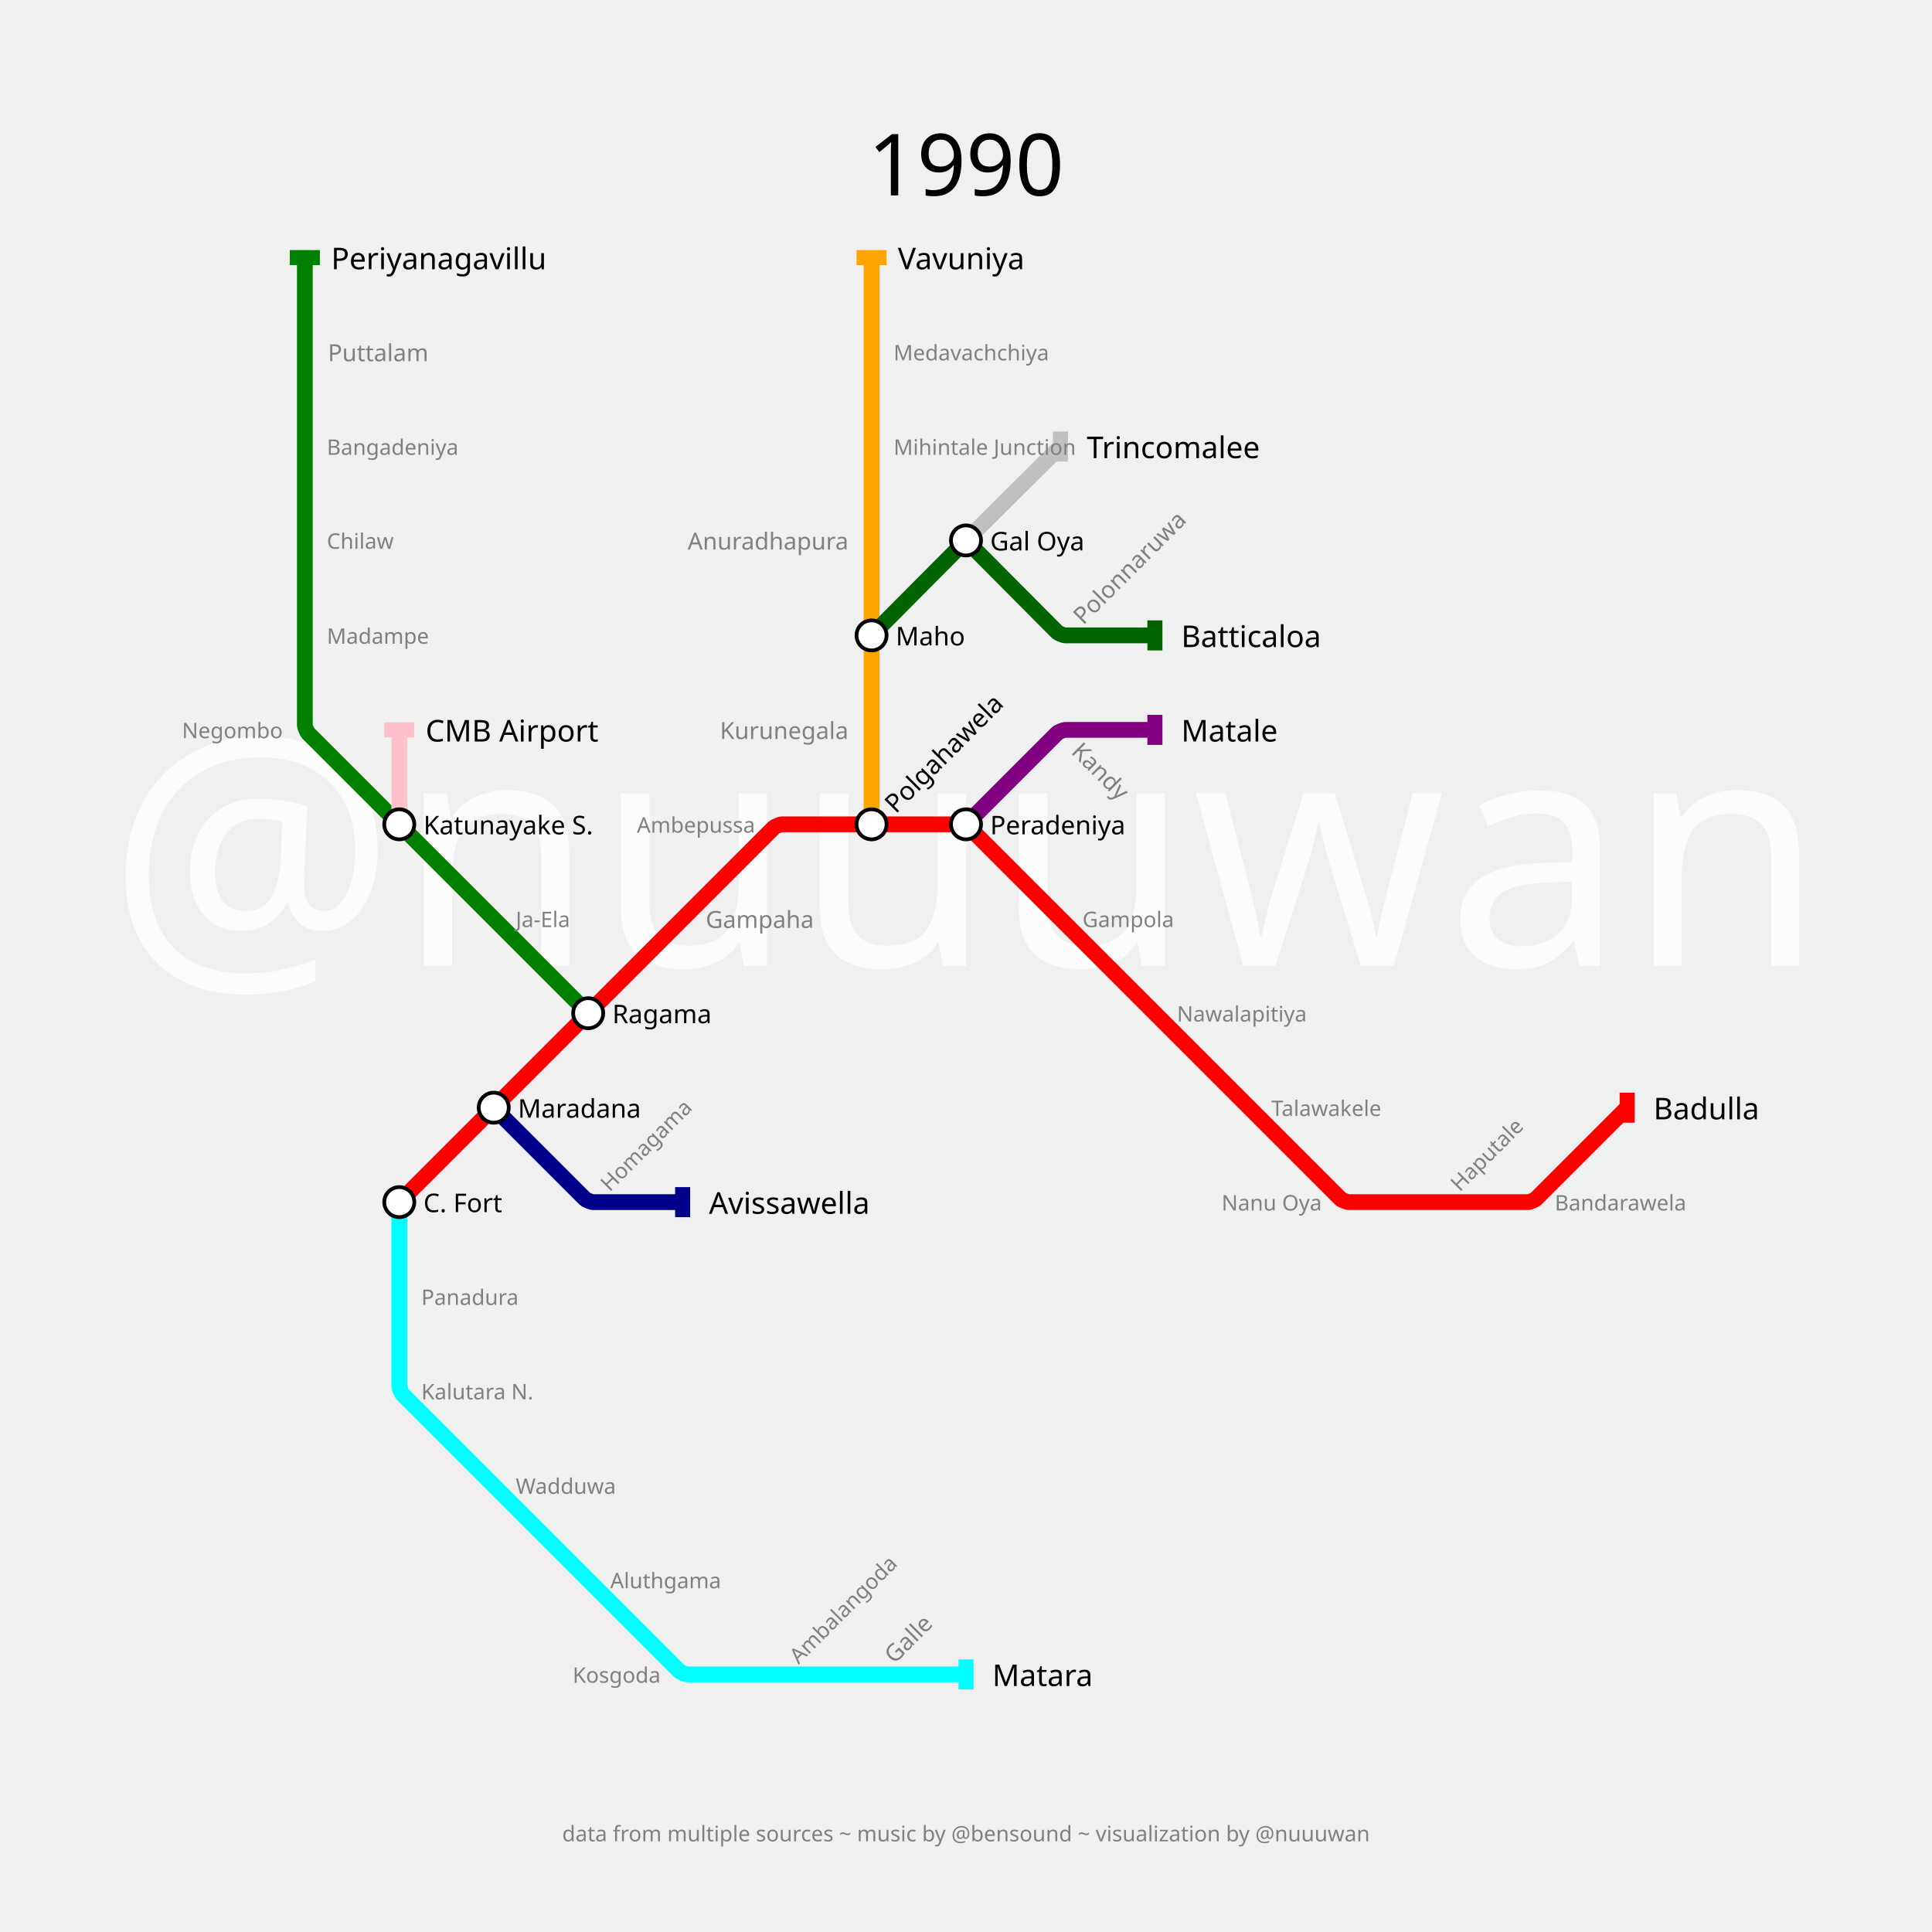
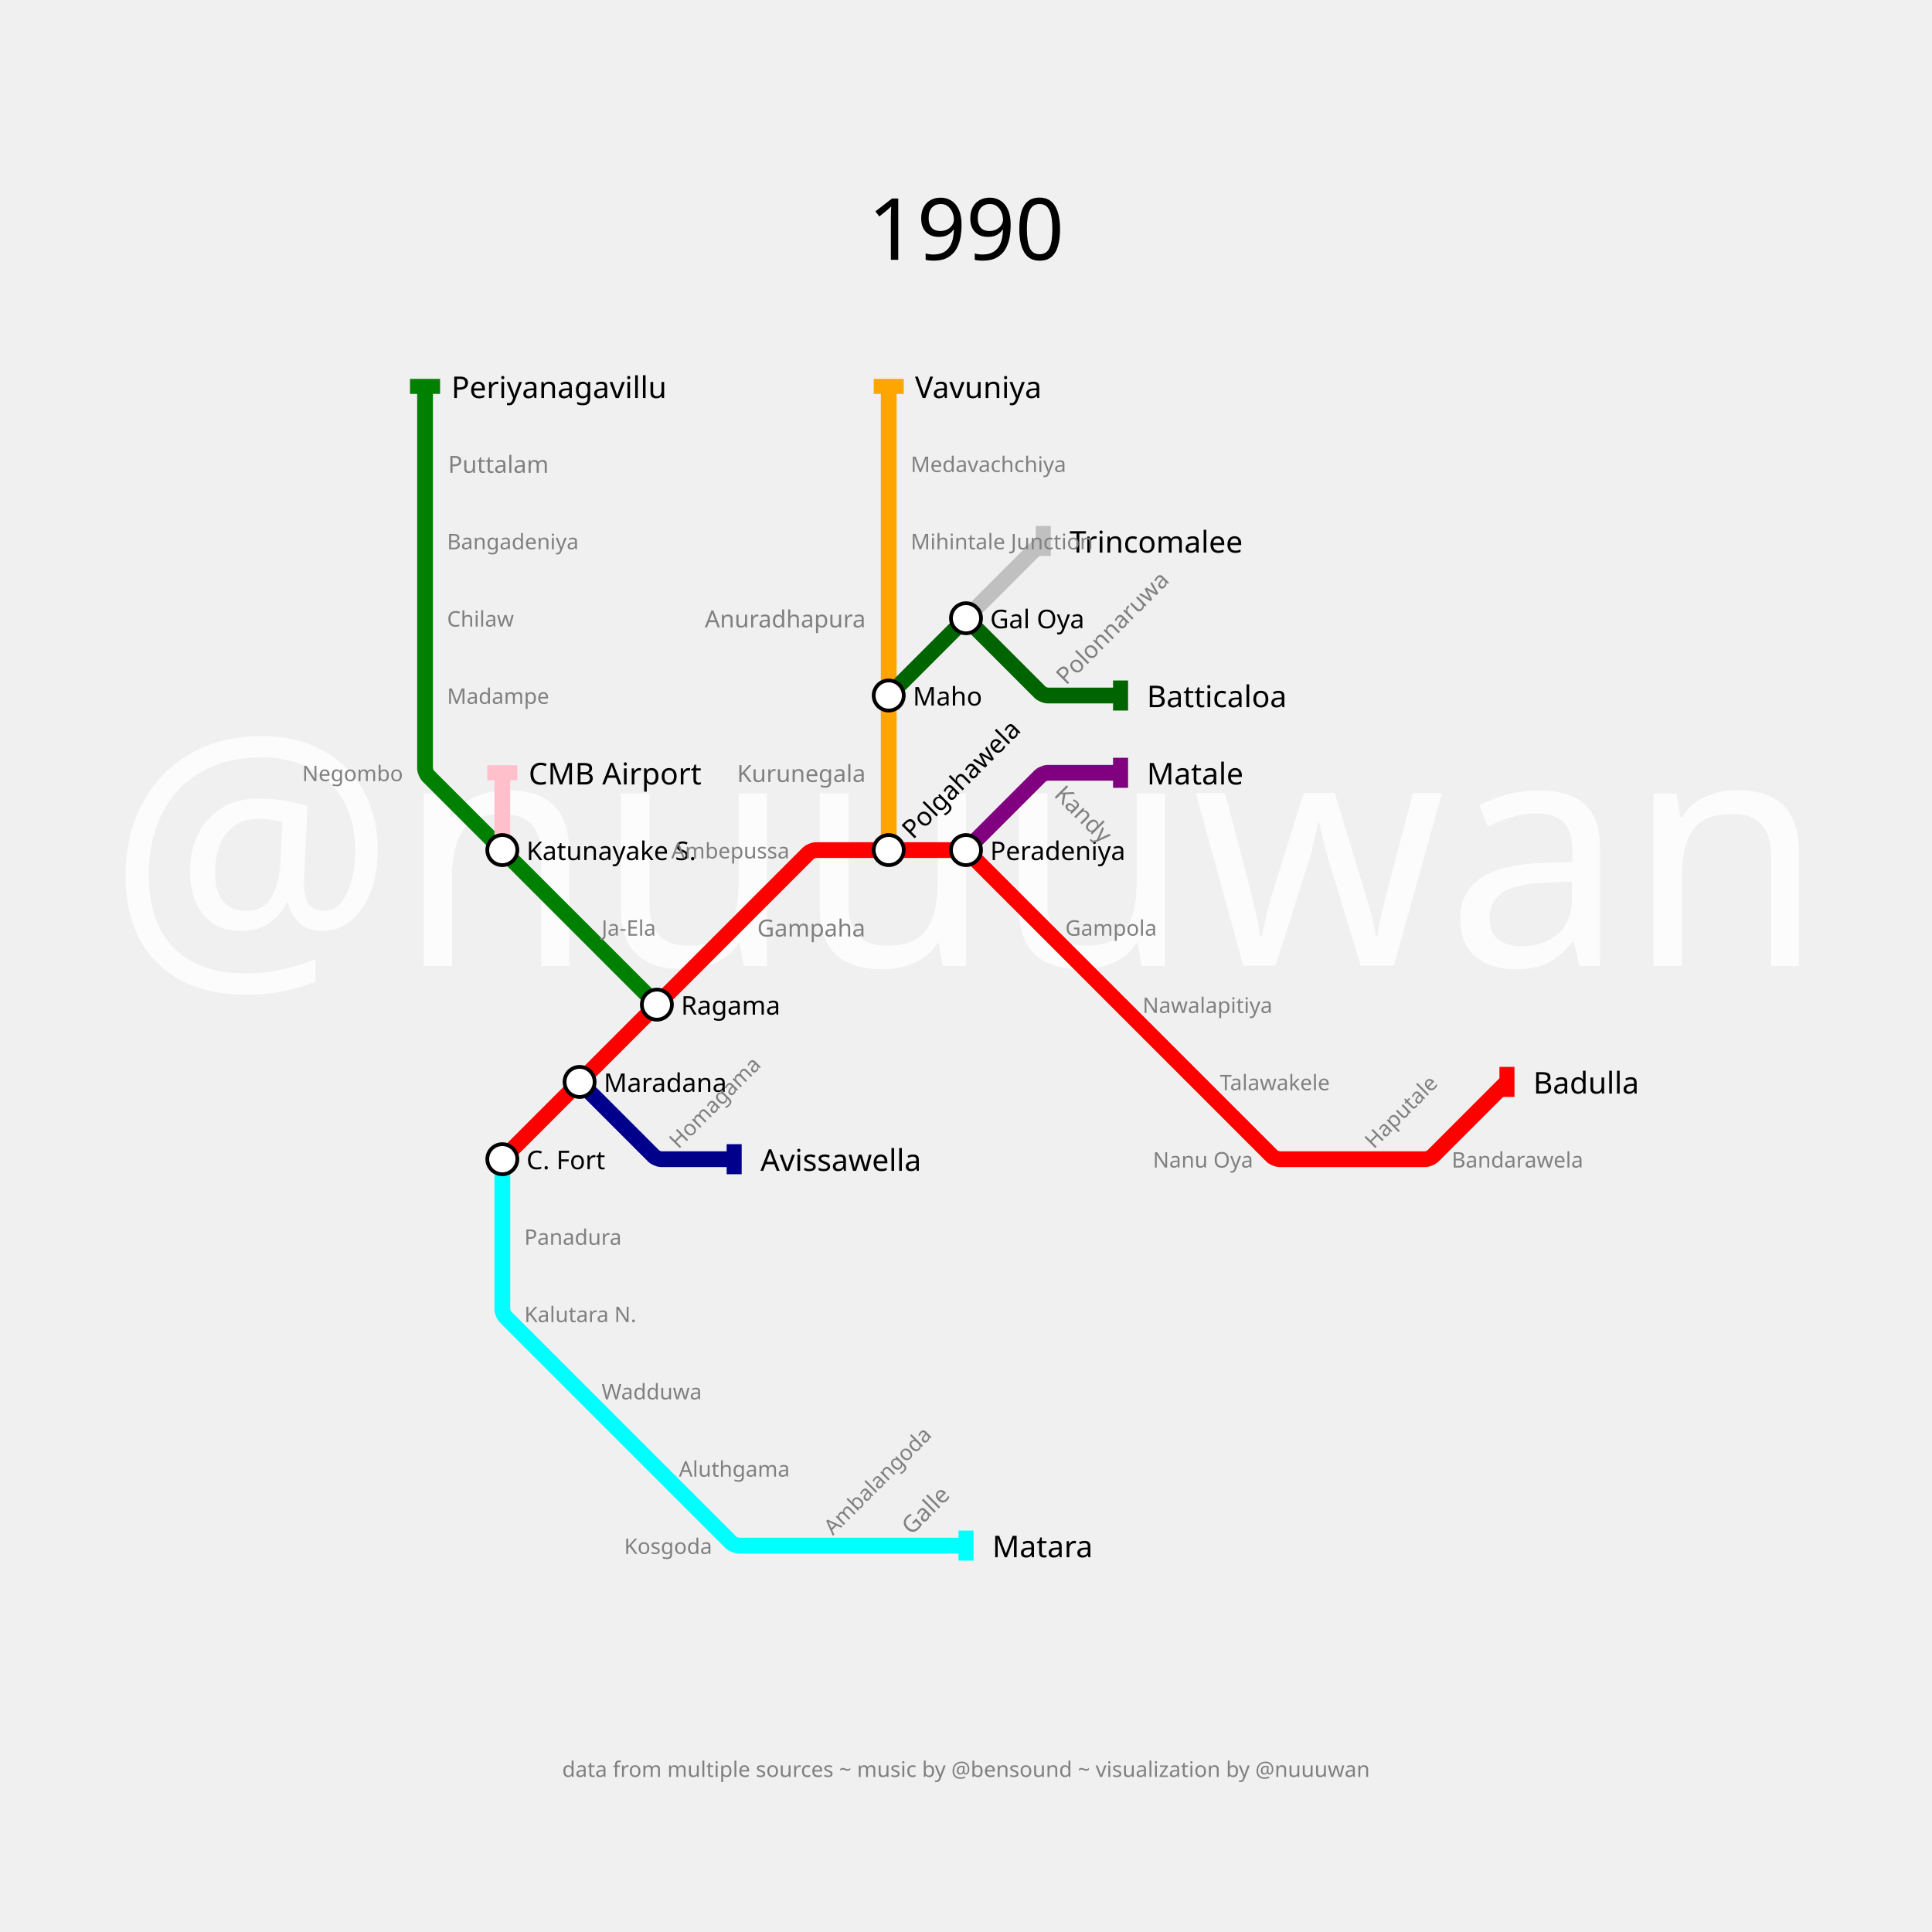
- <svg xmlns="http://www.w3.org/2000/svg" width="3600" height="3600" padding="480">
+ <svg xmlns="http://www.w3.org/2000/svg" width="3600" height="3600" padding="720">
  <text fill="#fcfcfc" stroke="none" font-size="600.0" font-family="p22" x="1800.0" y="1800.0" text-anchor="middle" dominant-baseline="center">@nuuuwan</text>
-   <text fill="black" stroke="none" font-size="160" font-family="p22" x="1800.0" y="240.0" text-anchor="middle" dominant-baseline="hanging">1990</text>
-   <text fill="gray" stroke="none" font-size="40" font-family="p22" x="1800.0" y="290.0" text-anchor="middle" dominant-baseline="hanging" />
-   <text fill="gray" stroke="none" font-size="40" font-family="p22" x="1800.0" y="3400.0" text-anchor="middle" dominant-baseline="text-top">data from multiple sources ~ music by @bensound ~ visualization by @nuuuwan</text>
+   <text fill="black" stroke="none" font-size="160" font-family="p22" x="1800.0" y="360.0" text-anchor="middle" dominant-baseline="hanging">1990</text>
+   <text fill="gray" stroke="none" font-size="40" font-family="p22" x="1800.0" y="410.0" text-anchor="middle" dominant-baseline="hanging" />
+   <text fill="gray" stroke="none" font-size="40" font-family="p22" x="1800.0" y="3280.0" text-anchor="middle" dominant-baseline="text-top">data from multiple sources ~ music by @bensound ~ visualization by @nuuuwan</text>
  <g>
-     <path fill="none" stroke-width="29.4" stroke-opacity="1" d="M 744.0,2240.0 L 920.0,2064.0 L 1096.0,1888.0 L 1272.0,1712.0 L 1441.777,1542.223 C 1443.852,1540.148 1453.867,1536.0 1456.8,1536.0 L 1624.0,1536.0 L 1791.2,1536.0 C 1794.133,1536.0 1804.148,1540.148 1806.223,1542.223 L 1976.0,1712.0 L 2152.0,1888.0 L 2328.0,2064.0 L 2497.777,2233.777 C 2499.852,2235.852 2509.867,2240.0 2512.8,2240.0 L 2680.0,2240.0 L 2847.2,2240.0 C 2850.133,2240.0 2860.148,2235.852 2862.223,2233.777 L 3032.0,2064.0" stroke="red" />
-     <rect stroke="none" fill-opacity="1" x="3018" y="2036" width="28" height="56" fill="red" />
+     <path fill="none" stroke-width="29.4" stroke-opacity="1" d="M 936.0,2160.0 L 1080.0,2016.0 L 1224.0,1872.0 L 1368.0,1728.0 L 1506.909,1589.091 C 1508.606,1587.394 1516.8,1584.0 1519.2,1584.0 L 1656.0,1584.0 L 1792.8,1584.0 C 1795.2,1584.0 1803.394,1587.394 1805.091,1589.091 L 1944.0,1728.0 L 2088.0,1872.0 L 2232.0,2016.0 L 2370.909,2154.909 C 2372.606,2156.606 2380.8,2160.0 2383.2,2160.0 L 2520.0,2160.0 L 2656.8,2160.0 C 2659.2,2160.0 2667.394,2156.606 2669.091,2154.909 L 2808.0,2016.0" stroke="red" />
+     <rect stroke="none" fill-opacity="1" x="2794" y="1988" width="28" height="56" fill="red" />
  </g>
  <g>
-     <path fill="none" stroke-width="29.4" stroke-opacity="1" d="M 1800.0,1536.0 L 1969.777,1366.223 C 1971.852,1364.148 1981.867,1360.0 1984.8,1360.0 L 2152.0,1360.0" stroke="purple" />
-     <rect stroke="none" fill-opacity="1" x="2138" y="1332" width="28" height="56" fill="purple" />
+     <path fill="none" stroke-width="29.4" stroke-opacity="1" d="M 1800.0,1584.0 L 1938.909,1445.091 C 1940.606,1443.394 1948.8,1440.0 1951.2,1440.0 L 2088.0,1440.0" stroke="purple" />
+     <rect stroke="none" fill-opacity="1" x="2074" y="1412" width="28" height="56" fill="purple" />
  </g>
  <g>
-     <path fill="none" stroke-width="29.4" stroke-opacity="1" d="M 744.0,2240.0 L 744.0,2416.0 L 744.0,2583.2 C 744.0,2586.133 748.148,2596.148 750.223,2598.223 L 920.0,2768.0 L 1096.0,2944.0 L 1265.777,3113.777 C 1267.852,3115.852 1277.867,3120.0 1280.8,3120.0 L 1448.0,3120.0 L 1624.0,3120.0 L 1800.0,3120.0" stroke="cyan" />
-     <rect stroke="none" fill-opacity="1" x="1786" y="3092" width="28" height="56" fill="cyan" />
+     <path fill="none" stroke-width="29.4" stroke-opacity="1" d="M 936.0,2160.0 L 936.0,2304.0 L 936.0,2440.8 C 936.0,2443.2 939.394,2451.394 941.091,2453.091 L 1080.0,2592.0 L 1224.0,2736.0 L 1362.909,2874.909 C 1364.606,2876.606 1372.8,2880.0 1375.2,2880.0 L 1512.0,2880.0 L 1656.0,2880.0 L 1800.0,2880.0" stroke="cyan" />
+     <rect stroke="none" fill-opacity="1" x="1786" y="2852" width="28" height="56" fill="cyan" />
  </g>
  <g>
-     <path fill="none" stroke-width="29.4" stroke-opacity="1" d="M 1624.0,1536.0 L 1624.0,1360.0 L 1624.0,1184.0 L 1624.0,1007.0 L 1624.0,832.0 L 1624.0,656.0 L 1624.0,480.0" stroke="orange" />
-     <rect stroke="none" fill-opacity="1" x="1596" y="466" width="56" height="28" fill="orange" />
+     <path fill="none" stroke-width="29.4" stroke-opacity="1" d="M 1656.0,1584.0 L 1656.0,1440.0 L 1656.0,1296.0 L 1656.0,1152.0 L 1656.0,1008.0 L 1656.0,864.0 L 1656.0,720.0" stroke="orange" />
+     <rect stroke="none" fill-opacity="1" x="1628" y="706" width="56" height="28" fill="orange" />
  </g>
  <g>
-     <path fill="none" stroke-width="29.4" stroke-opacity="1" d="M 920.0,2064.0 L 1089.777,2233.777 C 1091.852,2235.852 1101.867,2240.0 1104.8,2240.0 L 1272.0,2240.0" stroke="darkblue" />
-     <rect stroke="none" fill-opacity="1" x="1258" y="2212" width="28" height="56" fill="darkblue" />
+     <path fill="none" stroke-width="29.4" stroke-opacity="1" d="M 1080.0,2016.0 L 1218.909,2154.909 C 1220.606,2156.606 1228.8,2160.0 1231.2,2160.0 L 1368.0,2160.0" stroke="darkblue" />
+     <rect stroke="none" fill-opacity="1" x="1354" y="2132" width="28" height="56" fill="darkblue" />
  </g>
  <g>
-     <path fill="none" stroke-width="29.4" stroke-opacity="1" d="M 1096.0,1888.0 L 920.0,1712.0 L 744.0,1536.0 L 574.223,1366.223 C 572.148,1364.148 568.0,1354.133 568.0,1351.2 L 568.0,1184.0 L 568.0,1007.0 L 568.0,832.0 L 568.0,656.0 L 568.0,480.0" stroke="green" />
-     <rect stroke="none" fill-opacity="1" x="540" y="466" width="56" height="28" fill="green" />
+     <path fill="none" stroke-width="29.4" stroke-opacity="1" d="M 1224.0,1872.0 L 1080.0,1728.0 L 936.0,1584.0 L 797.091,1445.091 C 795.394,1443.394 792.0,1435.2 792.0,1432.8 L 792.0,1296.0 L 792.0,1152.0 L 792.0,1008.0 L 792.0,864.0 L 792.0,720.0" stroke="green" />
+     <rect stroke="none" fill-opacity="1" x="764" y="706" width="56" height="28" fill="green" />
  </g>
  <g>
-     <path fill="none" stroke-width="29.4" stroke-opacity="1" d="M 1624.0,1184.0 L 1791.2,1015.85 C 1794.133,1012.9 1805.867,1012.9 1808.8,1015.85 L 1969.795,1177.76 C 1971.863,1179.84 1981.867,1184.0 1984.8,1184.0 L 2152.0,1184.0" stroke="darkgreen" />
-     <rect stroke="none" fill-opacity="1" x="2138" y="1156" width="28" height="56" fill="darkgreen" />
+     <path fill="none" stroke-width="29.4" stroke-opacity="1" d="M 1656.0,1296.0 L 1792.8,1159.2 C 1795.2,1156.8 1804.8,1156.8 1807.2,1159.2 L 1938.909,1290.909 C 1940.606,1292.606 1948.8,1296.0 1951.2,1296.0 L 2088.0,1296.0" stroke="darkgreen" />
+     <rect stroke="none" fill-opacity="1" x="2074" y="1268" width="28" height="56" fill="darkgreen" />
  </g>
  <g>
-     <path fill="none" stroke-width="29.4" stroke-opacity="1" d="M 1800.0,1007.0 L 1976.0,832.0" stroke="silver" />
-     <rect stroke="none" fill-opacity="1" x="1962" y="804" width="28" height="56" fill="silver" />
+     <path fill="none" stroke-width="29.4" stroke-opacity="1" d="M 1800.0,1152.0 L 1944.0,1008.0" stroke="silver" />
+     <rect stroke="none" fill-opacity="1" x="1930" y="980" width="28" height="56" fill="silver" />
  </g>
  <g>
-     <path fill="none" stroke-width="29.4" stroke-opacity="1" d="M 744.0,1536.0 L 744.0,1360.0" stroke="pink" />
-     <rect stroke="none" fill-opacity="1" x="716" y="1346" width="56" height="28" fill="pink" />
+     <path fill="none" stroke-width="29.4" stroke-opacity="1" d="M 936.0,1584.0 L 936.0,1440.0" stroke="pink" />
+     <rect stroke="none" fill-opacity="1" x="908" y="1426" width="56" height="28" fill="pink" />
  </g>
  <g>
-     <text fill="black" stroke="none" font-size="56.0" font-family="p22" font-weight="100" text-anchor="start" dominant-baseline="central" x="3081.0" y="2064" transform="translate(3032,2064) rotate(0) translate(-3032,-2064)">Badulla</text>
+     <text fill="black" stroke="none" font-size="56.0" font-family="p22" font-weight="100" text-anchor="start" dominant-baseline="central" x="2857.0" y="2016" transform="translate(2808,2016) rotate(0) translate(-2808,-2016)">Badulla</text>
  </g>
  <g>
-     <text fill="black" stroke="none" font-size="56.0" font-family="p22" font-weight="100" text-anchor="start" dominant-baseline="central" x="2201.0" y="1360" transform="translate(2152,1360) rotate(0) translate(-2152,-1360)">Matale</text>
+     <text fill="black" stroke="none" font-size="56.0" font-family="p22" font-weight="100" text-anchor="start" dominant-baseline="central" x="2137.0" y="1440" transform="translate(2088,1440) rotate(0) translate(-2088,-1440)">Matale</text>
  </g>
  <g>
-     <text fill="black" stroke="none" font-size="56.0" font-family="p22" font-weight="100" text-anchor="start" dominant-baseline="central" x="1849.0" y="3120" transform="translate(1800,3120) rotate(0) translate(-1800,-3120)">Matara</text>
+     <text fill="black" stroke="none" font-size="56.0" font-family="p22" font-weight="100" text-anchor="start" dominant-baseline="central" x="1849.0" y="2880" transform="translate(1800,2880) rotate(0) translate(-1800,-2880)">Matara</text>
  </g>
  <g>
-     <text fill="black" stroke="none" font-size="56.0" font-family="p22" font-weight="100" text-anchor="start" dominant-baseline="central" x="1673.0" y="480" transform="translate(1624,480) rotate(0) translate(-1624,-480)">Vavuniya</text>
+     <text fill="black" stroke="none" font-size="56.0" font-family="p22" font-weight="100" text-anchor="start" dominant-baseline="central" x="1705.0" y="720" transform="translate(1656,720) rotate(0) translate(-1656,-720)">Vavuniya</text>
  </g>
  <g>
-     <text fill="black" stroke="none" font-size="56.0" font-family="p22" font-weight="100" text-anchor="start" dominant-baseline="central" x="1321.0" y="2240" transform="translate(1272,2240) rotate(0) translate(-1272,-2240)">Avissawella</text>
+     <text fill="black" stroke="none" font-size="56.0" font-family="p22" font-weight="100" text-anchor="start" dominant-baseline="central" x="1417.0" y="2160" transform="translate(1368,2160) rotate(0) translate(-1368,-2160)">Avissawella</text>
  </g>
  <g>
-     <text fill="black" stroke="none" font-size="56.0" font-family="p22" font-weight="100" text-anchor="start" dominant-baseline="central" x="617.0" y="480" transform="translate(568,480) rotate(0) translate(-568,-480)">Periyanagavillu</text>
+     <text fill="black" stroke="none" font-size="56.0" font-family="p22" font-weight="100" text-anchor="start" dominant-baseline="central" x="841.0" y="720" transform="translate(792,720) rotate(0) translate(-792,-720)">Periyanagavillu</text>
  </g>
  <g>
-     <text fill="black" stroke="none" font-size="56.0" font-family="p22" font-weight="100" text-anchor="start" dominant-baseline="central" x="2201.0" y="1184" transform="translate(2152,1184) rotate(0) translate(-2152,-1184)">Batticaloa</text>
+     <text fill="black" stroke="none" font-size="56.0" font-family="p22" font-weight="100" text-anchor="start" dominant-baseline="central" x="2137.0" y="1296" transform="translate(2088,1296) rotate(0) translate(-2088,-1296)">Batticaloa</text>
  </g>
  <g>
-     <text fill="black" stroke="none" font-size="56.0" font-family="p22" font-weight="100" text-anchor="start" dominant-baseline="central" x="2025.0" y="832" transform="translate(1976,832) rotate(0) translate(-1976,-832)">Trincomalee</text>
+     <text fill="black" stroke="none" font-size="56.0" font-family="p22" font-weight="100" text-anchor="start" dominant-baseline="central" x="1993.0" y="1008" transform="translate(1944,1008) rotate(0) translate(-1944,-1008)">Trincomalee</text>
  </g>
  <g>
-     <text fill="black" stroke="none" font-size="56.0" font-family="p22" font-weight="100" text-anchor="start" dominant-baseline="central" x="793.0" y="1360" transform="translate(744,1360) rotate(0) translate(-744,-1360)">CMB Airport</text>
+     <text fill="black" stroke="none" font-size="56.0" font-family="p22" font-weight="100" text-anchor="start" dominant-baseline="central" x="985.0" y="1440" transform="translate(936,1440) rotate(0) translate(-936,-1440)">CMB Airport</text>
  </g>
  <g>
-     <circle r="28" fill="white" stroke="black" stroke-width="7.0" cx="744" cy="2240" />
-     <text fill="black" stroke="none" font-size="48.0" font-family="p22" font-weight="100" text-anchor="start" dominant-baseline="central" x="789.0" y="2240" transform="translate(744,2240) rotate(0) translate(-744,-2240)">C. Fort</text>
+     <circle r="28" fill="white" stroke="black" stroke-width="7.0" cx="936" cy="2160" />
+     <text fill="black" stroke="none" font-size="48.0" font-family="p22" font-weight="100" text-anchor="start" dominant-baseline="central" x="981.0" y="2160" transform="translate(936,2160) rotate(0) translate(-936,-2160)">C. Fort</text>
  </g>
  <g>
-     <circle r="28" fill="white" stroke="black" stroke-width="7.0" cx="920" cy="2064" />
-     <text fill="black" stroke="none" font-size="48.0" font-family="p22" font-weight="100" text-anchor="start" dominant-baseline="central" x="965.0" y="2064" transform="translate(920,2064) rotate(0) translate(-920,-2064)">Maradana</text>
+     <circle r="28" fill="white" stroke="black" stroke-width="7.0" cx="1080" cy="2016" />
+     <text fill="black" stroke="none" font-size="48.0" font-family="p22" font-weight="100" text-anchor="start" dominant-baseline="central" x="1125.0" y="2016" transform="translate(1080,2016) rotate(0) translate(-1080,-2016)">Maradana</text>
  </g>
  <g>
-     <circle r="28" fill="white" stroke="black" stroke-width="7.0" cx="1096" cy="1888" />
-     <text fill="black" stroke="none" font-size="48.0" font-family="p22" font-weight="100" text-anchor="start" dominant-baseline="central" x="1141.0" y="1888" transform="translate(1096,1888) rotate(0) translate(-1096,-1888)">Ragama</text>
+     <circle r="28" fill="white" stroke="black" stroke-width="7.0" cx="1224" cy="1872" />
+     <text fill="black" stroke="none" font-size="48.0" font-family="p22" font-weight="100" text-anchor="start" dominant-baseline="central" x="1269.0" y="1872" transform="translate(1224,1872) rotate(0) translate(-1224,-1872)">Ragama</text>
  </g>
  <g>
-     <circle r="28" fill="white" stroke="black" stroke-width="7.0" cx="1624" cy="1536" />
-     <text fill="black" stroke="none" font-size="48.0" font-family="p22" font-weight="100" text-anchor="start" dominant-baseline="central" x="1669.0" y="1536" transform="translate(1624,1536) rotate(-45) translate(-1624,-1536)">Polgahawela</text>
+     <circle r="28" fill="white" stroke="black" stroke-width="7.0" cx="1656" cy="1584" />
+     <text fill="black" stroke="none" font-size="48.0" font-family="p22" font-weight="100" text-anchor="start" dominant-baseline="central" x="1701.0" y="1584" transform="translate(1656,1584) rotate(-45) translate(-1656,-1584)">Polgahawela</text>
  </g>
  <g>
-     <circle r="28" fill="white" stroke="black" stroke-width="7.0" cx="1800" cy="1536" />
-     <text fill="black" stroke="none" font-size="48.0" font-family="p22" font-weight="100" text-anchor="start" dominant-baseline="central" x="1845.0" y="1536" transform="translate(1800,1536) rotate(0) translate(-1800,-1536)">Peradeniya</text>
+     <circle r="28" fill="white" stroke="black" stroke-width="7.0" cx="1800" cy="1584" />
+     <text fill="black" stroke="none" font-size="48.0" font-family="p22" font-weight="100" text-anchor="start" dominant-baseline="central" x="1845.0" y="1584" transform="translate(1800,1584) rotate(0) translate(-1800,-1584)">Peradeniya</text>
  </g>
  <g>
-     <circle r="28" fill="white" stroke="black" stroke-width="7.0" cx="1624" cy="1184" />
-     <text fill="black" stroke="none" font-size="48.0" font-family="p22" font-weight="100" text-anchor="start" dominant-baseline="central" x="1669.0" y="1184" transform="translate(1624,1184) rotate(0) translate(-1624,-1184)">Maho</text>
+     <circle r="28" fill="white" stroke="black" stroke-width="7.0" cx="1656" cy="1296" />
+     <text fill="black" stroke="none" font-size="48.0" font-family="p22" font-weight="100" text-anchor="start" dominant-baseline="central" x="1701.0" y="1296" transform="translate(1656,1296) rotate(0) translate(-1656,-1296)">Maho</text>
  </g>
  <g>
-     <circle r="28" fill="white" stroke="black" stroke-width="7.0" cx="744" cy="1536" />
-     <text fill="black" stroke="none" font-size="48.0" font-family="p22" font-weight="100" text-anchor="start" dominant-baseline="central" x="789.0" y="1536" transform="translate(744,1536) rotate(0) translate(-744,-1536)">Katunayake S.</text>
+     <circle r="28" fill="white" stroke="black" stroke-width="7.0" cx="936" cy="1584" />
+     <text fill="black" stroke="none" font-size="48.0" font-family="p22" font-weight="100" text-anchor="start" dominant-baseline="central" x="981.0" y="1584" transform="translate(936,1584) rotate(0) translate(-936,-1584)">Katunayake S.</text>
  </g>
  <g>
-     <circle r="28" fill="white" stroke="black" stroke-width="7.0" cx="1800" cy="1007" />
-     <text fill="black" stroke="none" font-size="48.0" font-family="p22" font-weight="100" text-anchor="start" dominant-baseline="central" x="1845.0" y="1007" transform="translate(1800,1007) rotate(0) translate(-1800,-1007)">Gal Oya</text>
+     <circle r="28" fill="white" stroke="black" stroke-width="7.0" cx="1800" cy="1152" />
+     <text fill="black" stroke="none" font-size="48.0" font-family="p22" font-weight="100" text-anchor="start" dominant-baseline="central" x="1845.0" y="1152" transform="translate(1800,1152) rotate(0) translate(-1800,-1152)">Gal Oya</text>
  </g>
  <g>
-     <text fill="gray" stroke="none" font-size="44.0" font-family="p22" font-weight="100" text-anchor="start" dominant-baseline="central" x="1315.0" y="1712" transform="translate(1272,1712) rotate(0) translate(-1272,-1712)">Gampaha</text>
+     <text fill="gray" stroke="none" font-size="44.0" font-family="p22" font-weight="100" text-anchor="start" dominant-baseline="central" x="1411.0" y="1728" transform="translate(1368,1728) rotate(0) translate(-1368,-1728)">Gampaha</text>
  </g>
  <g>
-     <text fill="gray" stroke="none" font-size="44.0" font-family="p22" font-weight="100" text-anchor="start" dominant-baseline="central" x="2019.0" y="1360" transform="translate(1976,1360) rotate(-315) translate(-1976,-1360)">Kandy</text>
+     <text fill="gray" stroke="none" font-size="44.0" font-family="p22" font-weight="100" text-anchor="start" dominant-baseline="central" x="1987.0" y="1440" transform="translate(1944,1440) rotate(-315) translate(-1944,-1440)">Kandy</text>
  </g>
  <g>
-     <text fill="gray" stroke="none" font-size="44.0" font-family="p22" font-weight="100" text-anchor="start" dominant-baseline="central" x="1667.0" y="3120" transform="translate(1624,3120) rotate(-45) translate(-1624,-3120)">Galle</text>
+     <text fill="gray" stroke="none" font-size="44.0" font-family="p22" font-weight="100" text-anchor="start" dominant-baseline="central" x="1699.0" y="2880" transform="translate(1656,2880) rotate(-45) translate(-1656,-2880)">Galle</text>
  </g>
  <g>
-     <text fill="gray" stroke="none" font-size="44.0" font-family="p22" font-weight="100" text-anchor="end" dominant-baseline="central" x="1581.0" y="1360" transform="translate(1624,1360) rotate(0) translate(-1624,-1360)">Kurunegala</text>
+     <text fill="gray" stroke="none" font-size="44.0" font-family="p22" font-weight="100" text-anchor="end" dominant-baseline="central" x="1613.0" y="1440" transform="translate(1656,1440) rotate(0) translate(-1656,-1440)">Kurunegala</text>
  </g>
  <g>
-     <text fill="gray" stroke="none" font-size="44.0" font-family="p22" font-weight="100" text-anchor="end" dominant-baseline="central" x="1581.0" y="1007" transform="translate(1624,1007) rotate(0) translate(-1624,-1007)">Anuradhapura</text>
+     <text fill="gray" stroke="none" font-size="44.0" font-family="p22" font-weight="100" text-anchor="end" dominant-baseline="central" x="1613.0" y="1152" transform="translate(1656,1152) rotate(0) translate(-1656,-1152)">Anuradhapura</text>
  </g>
  <g>
-     <text fill="gray" stroke="none" font-size="44.0" font-family="p22" font-weight="100" text-anchor="start" dominant-baseline="central" x="611.0" y="656" transform="translate(568,656) rotate(0) translate(-568,-656)">Puttalam</text>
+     <text fill="gray" stroke="none" font-size="44.0" font-family="p22" font-weight="100" text-anchor="start" dominant-baseline="central" x="835.0" y="864" transform="translate(792,864) rotate(0) translate(-792,-864)">Puttalam</text>
  </g>
  <g>
-     <text fill="gray" stroke="none" font-size="44.0" font-family="p22" font-weight="100" text-anchor="start" dominant-baseline="central" x="2019.0" y="1184" transform="translate(1976,1184) rotate(-45) translate(-1976,-1184)">Polonnaruwa</text>
+     <text fill="gray" stroke="none" font-size="44.0" font-family="p22" font-weight="100" text-anchor="start" dominant-baseline="central" x="1987.0" y="1296" transform="translate(1944,1296) rotate(-45) translate(-1944,-1296)">Polonnaruwa</text>
  </g>
  <g>
-     <text fill="gray" stroke="none" font-size="40" font-family="p22" font-weight="100" text-anchor="end" dominant-baseline="central" x="1407.0" y="1536" transform="translate(1448,1536) rotate(0) translate(-1448,-1536)">Ambepussa</text>
+     <text fill="gray" stroke="none" font-size="40" font-family="p22" font-weight="100" text-anchor="end" dominant-baseline="central" x="1471.0" y="1584" transform="translate(1512,1584) rotate(0) translate(-1512,-1584)">Ambepussa</text>
  </g>
  <g>
-     <text fill="gray" stroke="none" font-size="40" font-family="p22" font-weight="100" text-anchor="start" dominant-baseline="central" x="2017.0" y="1712" transform="translate(1976,1712) rotate(0) translate(-1976,-1712)">Gampola</text>
+     <text fill="gray" stroke="none" font-size="40" font-family="p22" font-weight="100" text-anchor="start" dominant-baseline="central" x="1985.0" y="1728" transform="translate(1944,1728) rotate(0) translate(-1944,-1728)">Gampola</text>
  </g>
  <g>
-     <text fill="gray" stroke="none" font-size="40" font-family="p22" font-weight="100" text-anchor="start" dominant-baseline="central" x="2193.0" y="1888" transform="translate(2152,1888) rotate(0) translate(-2152,-1888)">Nawalapitiya</text>
+     <text fill="gray" stroke="none" font-size="40" font-family="p22" font-weight="100" text-anchor="start" dominant-baseline="central" x="2129.0" y="1872" transform="translate(2088,1872) rotate(0) translate(-2088,-1872)">Nawalapitiya</text>
  </g>
  <g>
-     <text fill="gray" stroke="none" font-size="40" font-family="p22" font-weight="100" text-anchor="start" dominant-baseline="central" x="2369.0" y="2064" transform="translate(2328,2064) rotate(0) translate(-2328,-2064)">Talawakele</text>
+     <text fill="gray" stroke="none" font-size="40" font-family="p22" font-weight="100" text-anchor="start" dominant-baseline="central" x="2273.0" y="2016" transform="translate(2232,2016) rotate(0) translate(-2232,-2016)">Talawakele</text>
  </g>
  <g>
-     <text fill="gray" stroke="none" font-size="40" font-family="p22" font-weight="100" text-anchor="end" dominant-baseline="central" x="2463.0" y="2240" transform="translate(2504,2240) rotate(0) translate(-2504,-2240)">Nanu Oya</text>
+     <text fill="gray" stroke="none" font-size="40" font-family="p22" font-weight="100" text-anchor="end" dominant-baseline="central" x="2335.0" y="2160" transform="translate(2376,2160) rotate(0) translate(-2376,-2160)">Nanu Oya</text>
  </g>
  <g>
-     <text fill="gray" stroke="none" font-size="40" font-family="p22" font-weight="100" text-anchor="start" dominant-baseline="central" x="2721.0" y="2240" transform="translate(2680,2240) rotate(-45) translate(-2680,-2240)">Haputale</text>
+     <text fill="gray" stroke="none" font-size="40" font-family="p22" font-weight="100" text-anchor="start" dominant-baseline="central" x="2561.0" y="2160" transform="translate(2520,2160) rotate(-45) translate(-2520,-2160)">Haputale</text>
  </g>
  <g>
-     <text fill="gray" stroke="none" font-size="40" font-family="p22" font-weight="100" text-anchor="start" dominant-baseline="central" x="2897.0" y="2240" transform="translate(2856,2240) rotate(0) translate(-2856,-2240)">Bandarawela</text>
+     <text fill="gray" stroke="none" font-size="40" font-family="p22" font-weight="100" text-anchor="start" dominant-baseline="central" x="2705.0" y="2160" transform="translate(2664,2160) rotate(0) translate(-2664,-2160)">Bandarawela</text>
  </g>
  <g>
-     <text fill="gray" stroke="none" font-size="40" font-family="p22" font-weight="100" text-anchor="start" dominant-baseline="central" x="785.0" y="2416" transform="translate(744,2416) rotate(0) translate(-744,-2416)">Panadura</text>
+     <text fill="gray" stroke="none" font-size="40" font-family="p22" font-weight="100" text-anchor="start" dominant-baseline="central" x="977.0" y="2304" transform="translate(936,2304) rotate(0) translate(-936,-2304)">Panadura</text>
  </g>
  <g>
-     <text fill="gray" stroke="none" font-size="40" font-family="p22" font-weight="100" text-anchor="start" dominant-baseline="central" x="785.0" y="2592" transform="translate(744,2592) rotate(0) translate(-744,-2592)">Kalutara N.</text>
+     <text fill="gray" stroke="none" font-size="40" font-family="p22" font-weight="100" text-anchor="start" dominant-baseline="central" x="977.0" y="2448" transform="translate(936,2448) rotate(0) translate(-936,-2448)">Kalutara N.</text>
  </g>
  <g>
-     <text fill="gray" stroke="none" font-size="40" font-family="p22" font-weight="100" text-anchor="start" dominant-baseline="central" x="961.0" y="2768" transform="translate(920,2768) rotate(0) translate(-920,-2768)">Wadduwa</text>
+     <text fill="gray" stroke="none" font-size="40" font-family="p22" font-weight="100" text-anchor="start" dominant-baseline="central" x="1121.0" y="2592" transform="translate(1080,2592) rotate(0) translate(-1080,-2592)">Wadduwa</text>
  </g>
  <g>
-     <text fill="gray" stroke="none" font-size="40" font-family="p22" font-weight="100" text-anchor="start" dominant-baseline="central" x="1137.0" y="2944" transform="translate(1096,2944) rotate(0) translate(-1096,-2944)">Aluthgama</text>
+     <text fill="gray" stroke="none" font-size="40" font-family="p22" font-weight="100" text-anchor="start" dominant-baseline="central" x="1265.0" y="2736" transform="translate(1224,2736) rotate(0) translate(-1224,-2736)">Aluthgama</text>
  </g>
  <g>
-     <text fill="gray" stroke="none" font-size="40" font-family="p22" font-weight="100" text-anchor="end" dominant-baseline="central" x="1231.0" y="3120" transform="translate(1272,3120) rotate(0) translate(-1272,-3120)">Kosgoda</text>
+     <text fill="gray" stroke="none" font-size="40" font-family="p22" font-weight="100" text-anchor="end" dominant-baseline="central" x="1327.0" y="2880" transform="translate(1368,2880) rotate(0) translate(-1368,-2880)">Kosgoda</text>
  </g>
  <g>
-     <text fill="gray" stroke="none" font-size="40" font-family="p22" font-weight="100" text-anchor="start" dominant-baseline="central" x="1489.0" y="3120" transform="translate(1448,3120) rotate(-45) translate(-1448,-3120)">Ambalangoda</text>
+     <text fill="gray" stroke="none" font-size="40" font-family="p22" font-weight="100" text-anchor="start" dominant-baseline="central" x="1553.0" y="2880" transform="translate(1512,2880) rotate(-45) translate(-1512,-2880)">Ambalangoda</text>
  </g>
  <g>
-     <text fill="gray" stroke="none" font-size="40" font-family="p22" font-weight="100" text-anchor="start" dominant-baseline="central" x="1665.0" y="832" transform="translate(1624,832) rotate(0) translate(-1624,-832)">Mihintale Junction</text>
+     <text fill="gray" stroke="none" font-size="40" font-family="p22" font-weight="100" text-anchor="start" dominant-baseline="central" x="1697.0" y="1008" transform="translate(1656,1008) rotate(0) translate(-1656,-1008)">Mihintale Junction</text>
  </g>
  <g>
-     <text fill="gray" stroke="none" font-size="40" font-family="p22" font-weight="100" text-anchor="start" dominant-baseline="central" x="1665.0" y="656" transform="translate(1624,656) rotate(0) translate(-1624,-656)">Medavachchiya</text>
+     <text fill="gray" stroke="none" font-size="40" font-family="p22" font-weight="100" text-anchor="start" dominant-baseline="central" x="1697.0" y="864" transform="translate(1656,864) rotate(0) translate(-1656,-864)">Medavachchiya</text>
  </g>
  <g>
-     <text fill="gray" stroke="none" font-size="40" font-family="p22" font-weight="100" text-anchor="start" dominant-baseline="central" x="1137.0" y="2240" transform="translate(1096,2240) rotate(-45) translate(-1096,-2240)">Homagama</text>
+     <text fill="gray" stroke="none" font-size="40" font-family="p22" font-weight="100" text-anchor="start" dominant-baseline="central" x="1265.0" y="2160" transform="translate(1224,2160) rotate(-45) translate(-1224,-2160)">Homagama</text>
  </g>
  <g>
-     <text fill="gray" stroke="none" font-size="40" font-family="p22" font-weight="100" text-anchor="start" dominant-baseline="central" x="961.0" y="1712" transform="translate(920,1712) rotate(0) translate(-920,-1712)">Ja-Ela</text>
+     <text fill="gray" stroke="none" font-size="40" font-family="p22" font-weight="100" text-anchor="start" dominant-baseline="central" x="1121.0" y="1728" transform="translate(1080,1728) rotate(0) translate(-1080,-1728)">Ja-Ela</text>
  </g>
  <g>
-     <text fill="gray" stroke="none" font-size="40" font-family="p22" font-weight="100" text-anchor="end" dominant-baseline="central" x="527.0" y="1360" transform="translate(568,1360) rotate(0) translate(-568,-1360)">Negombo</text>
+     <text fill="gray" stroke="none" font-size="40" font-family="p22" font-weight="100" text-anchor="end" dominant-baseline="central" x="751.0" y="1440" transform="translate(792,1440) rotate(0) translate(-792,-1440)">Negombo</text>
  </g>
  <g>
-     <text fill="gray" stroke="none" font-size="40" font-family="p22" font-weight="100" text-anchor="start" dominant-baseline="central" x="609.0" y="1184" transform="translate(568,1184) rotate(0) translate(-568,-1184)">Madampe</text>
+     <text fill="gray" stroke="none" font-size="40" font-family="p22" font-weight="100" text-anchor="start" dominant-baseline="central" x="833.0" y="1296" transform="translate(792,1296) rotate(0) translate(-792,-1296)">Madampe</text>
  </g>
  <g>
-     <text fill="gray" stroke="none" font-size="40" font-family="p22" font-weight="100" text-anchor="start" dominant-baseline="central" x="609.0" y="1007" transform="translate(568,1007) rotate(0) translate(-568,-1007)">Chilaw</text>
+     <text fill="gray" stroke="none" font-size="40" font-family="p22" font-weight="100" text-anchor="start" dominant-baseline="central" x="833.0" y="1152" transform="translate(792,1152) rotate(0) translate(-792,-1152)">Chilaw</text>
  </g>
  <g>
-     <text fill="gray" stroke="none" font-size="40" font-family="p22" font-weight="100" text-anchor="start" dominant-baseline="central" x="609.0" y="832" transform="translate(568,832) rotate(0) translate(-568,-832)">Bangadeniya</text>
+     <text fill="gray" stroke="none" font-size="40" font-family="p22" font-weight="100" text-anchor="start" dominant-baseline="central" x="833.0" y="1008" transform="translate(792,1008) rotate(0) translate(-792,-1008)">Bangadeniya</text>
  </g>
</svg>
